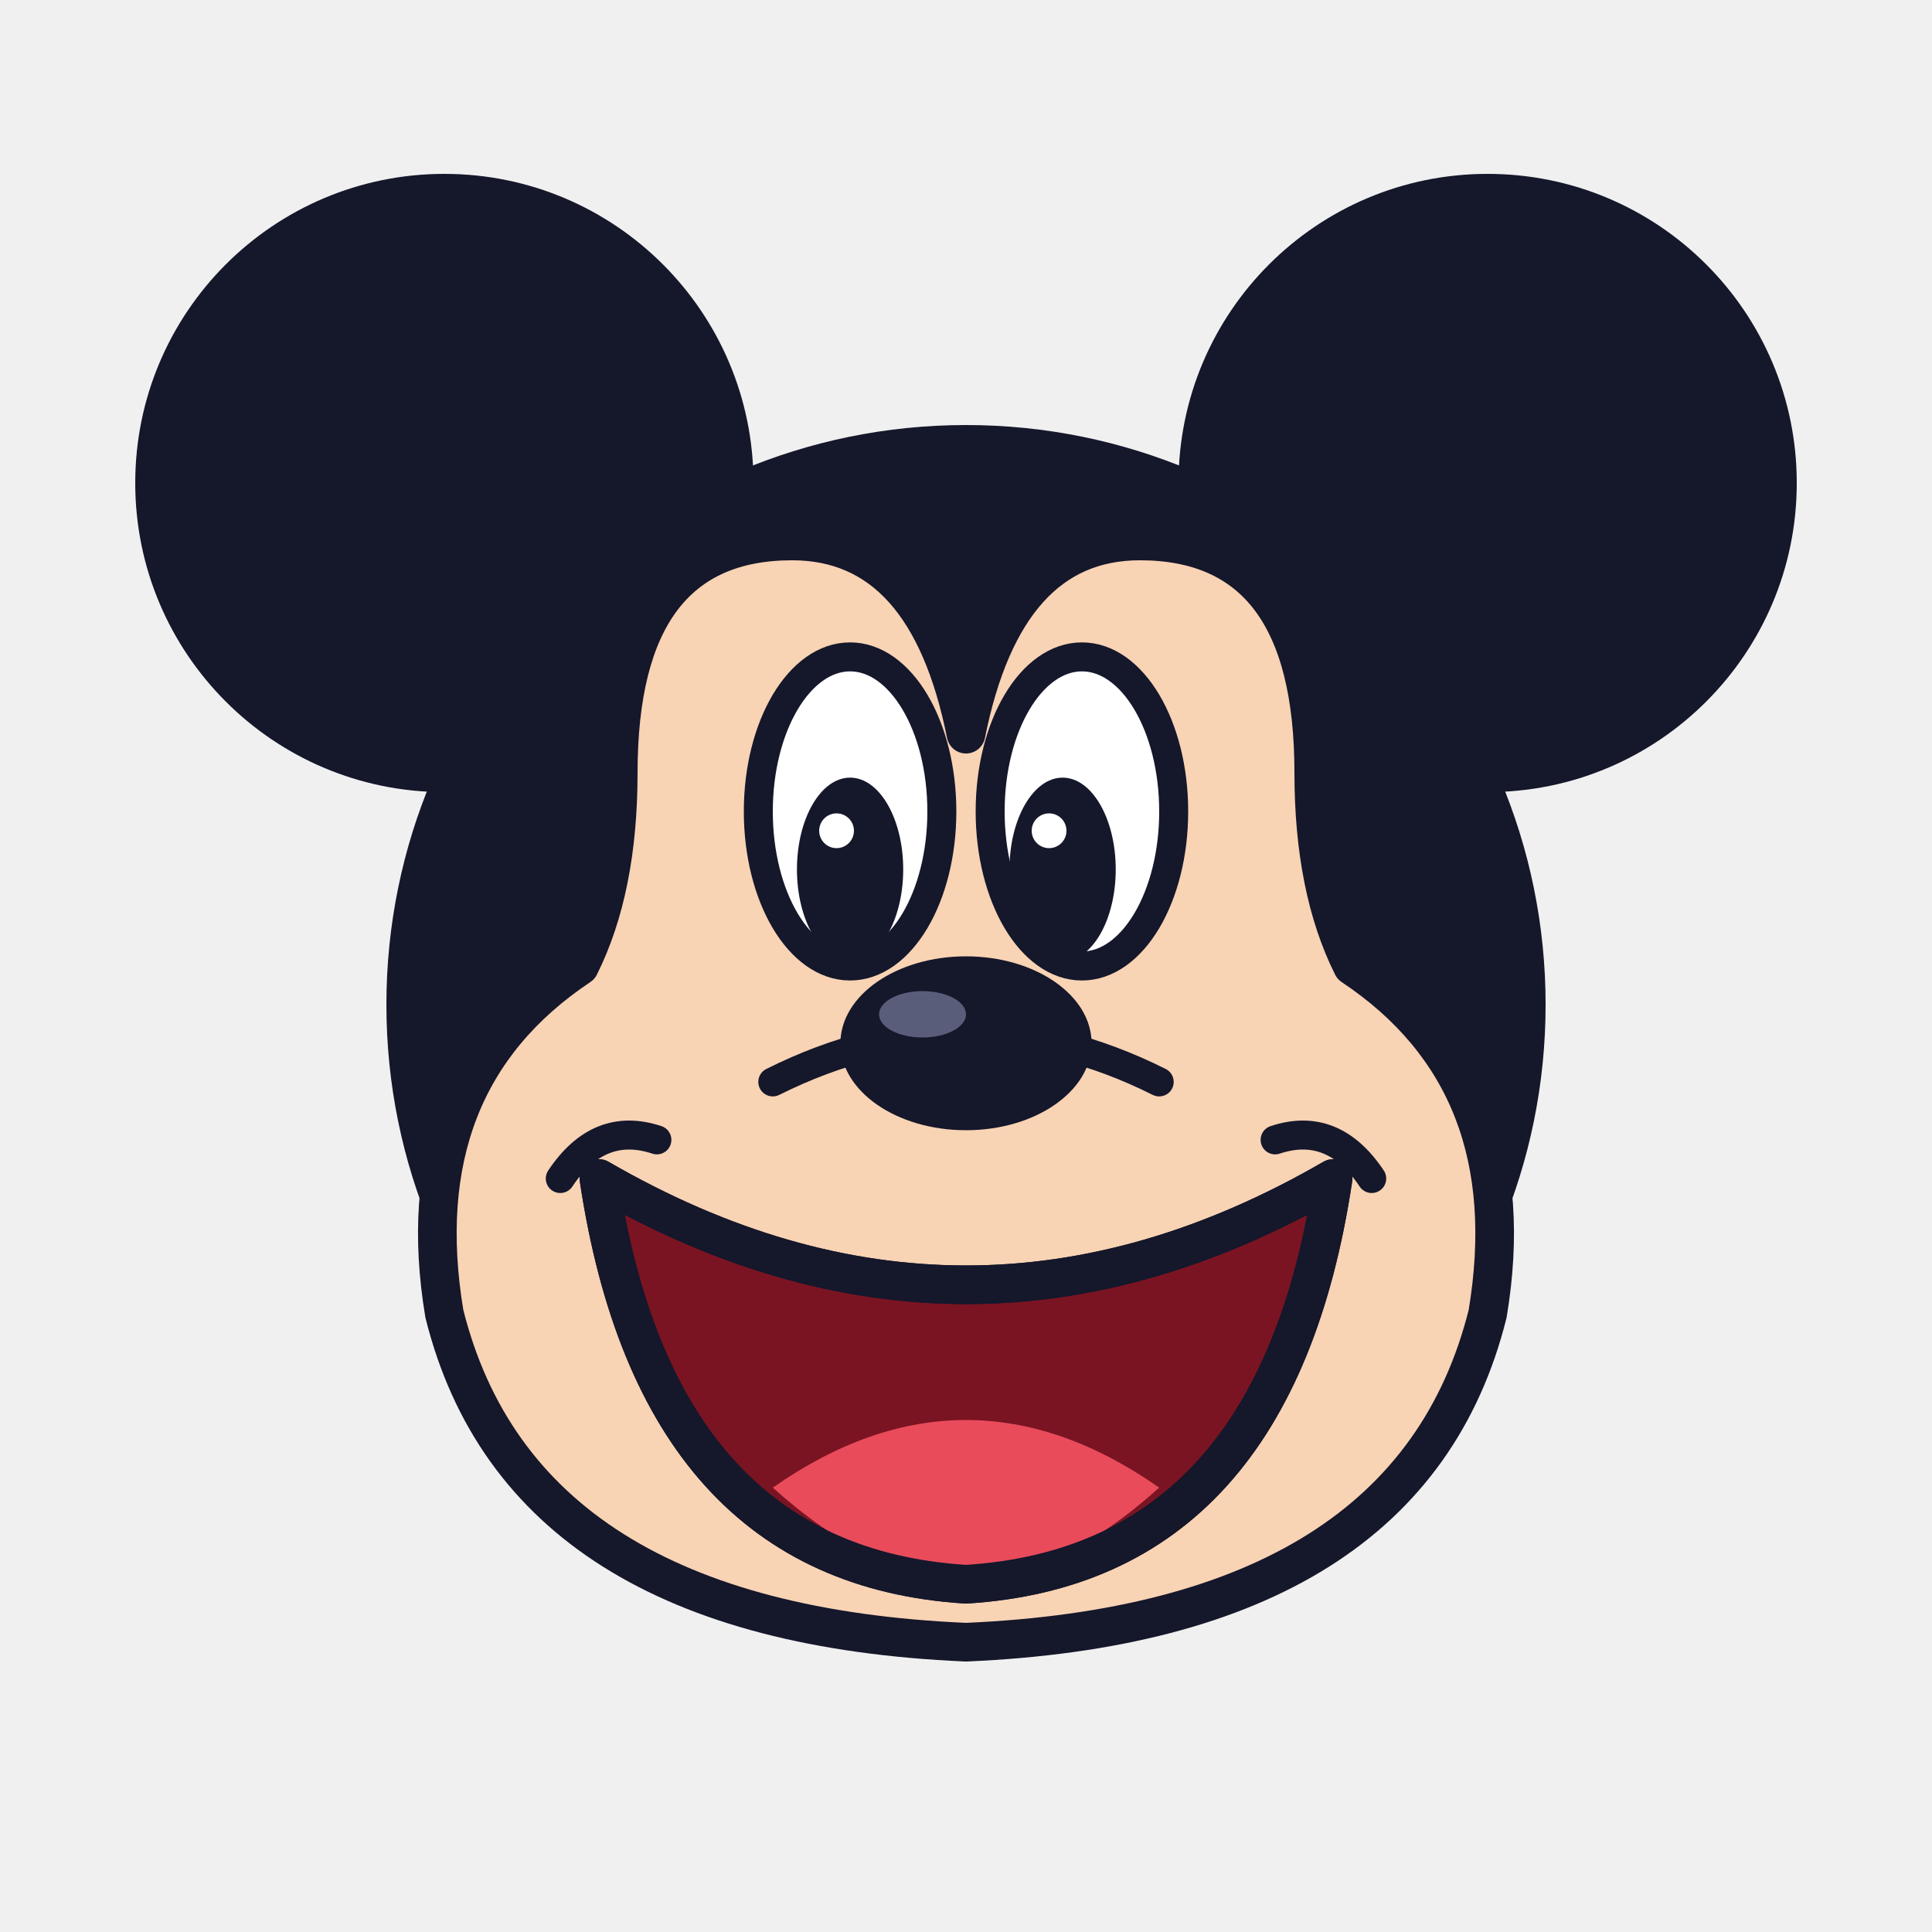
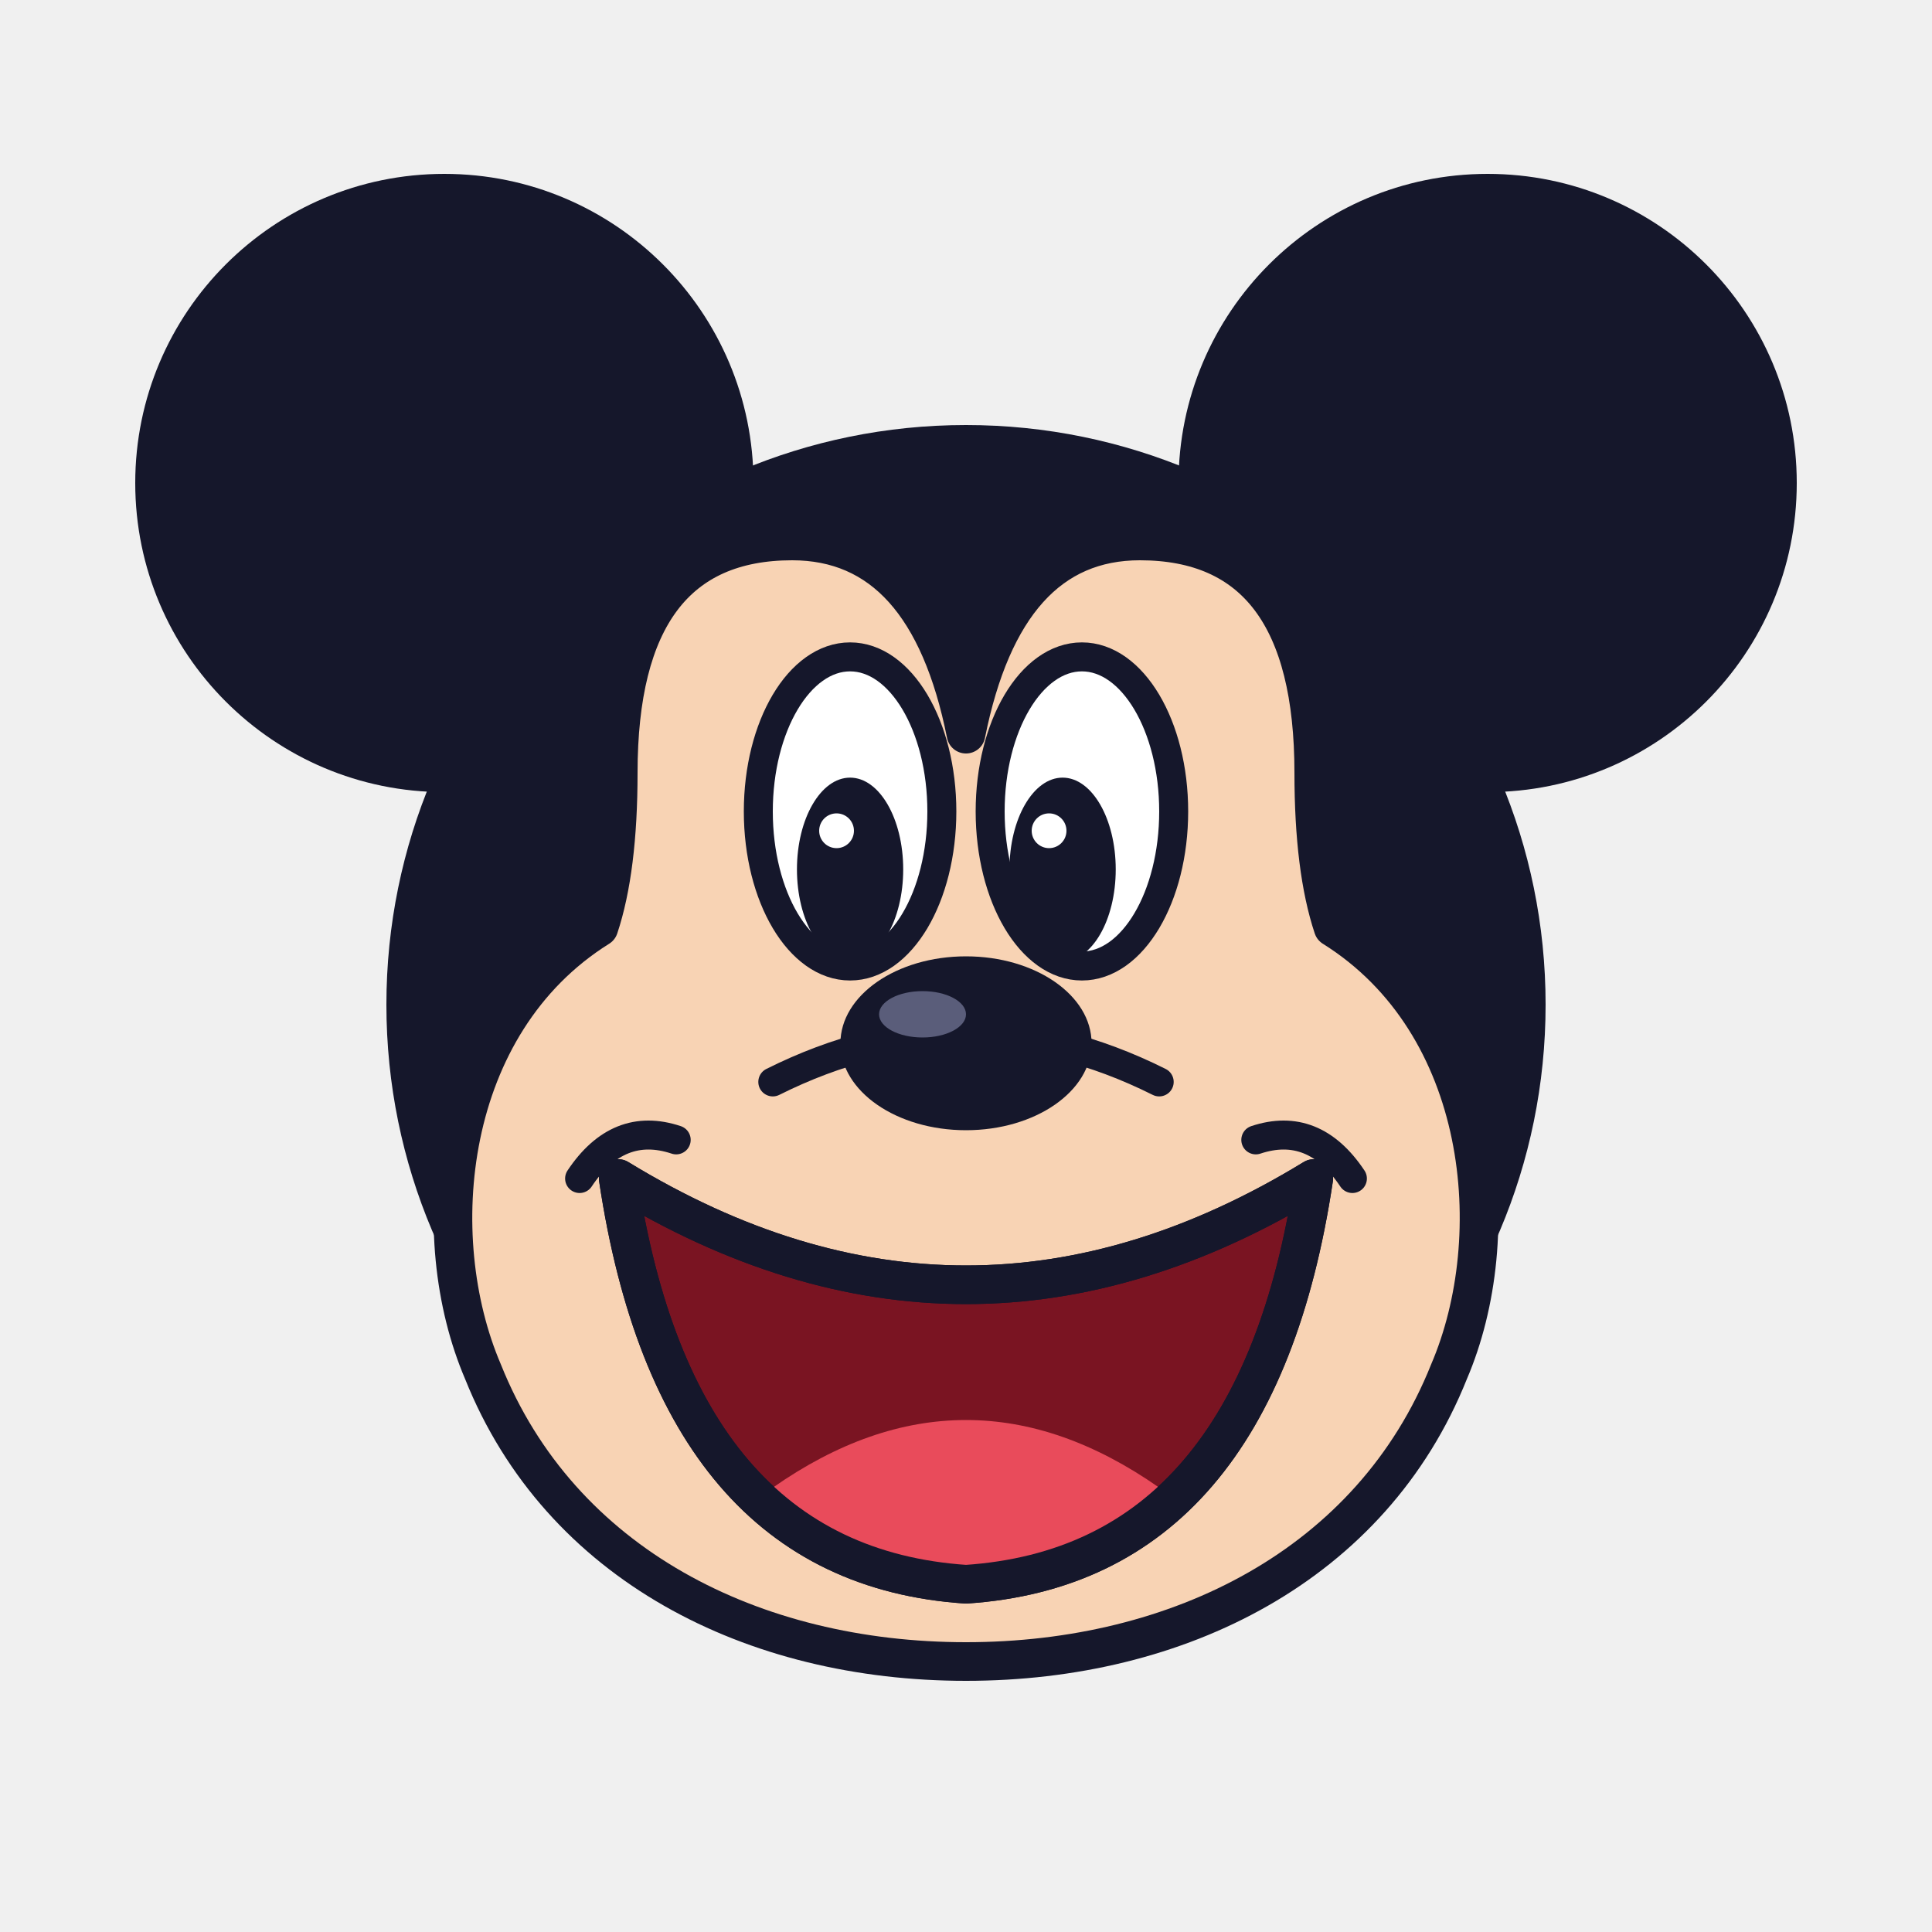
<svg xmlns="http://www.w3.org/2000/svg" viewBox="0 0 200 200" role="img" aria-label="Mickey Mouse">
  <circle cx="46" cy="50" r="32" fill="#15172B" />
  <circle cx="154" cy="50" r="32" fill="#15172B" />
  <circle cx="100" cy="104" r="60" fill="#15172B" />
-   <path d="M100 76 Q96 56 82 56 Q64 56 64 80 Q64 92 60 100 Q42 112 46 136 Q54 168 100 170 Q146 168 154 136 Q158 112 140 100 Q136 92 136 80 Q136 56 118 56 Q104 56 100 76Z" fill="#F8D3B4" stroke="#15172B" stroke-width="4" stroke-linejoin="round" stroke-linecap="round" />
+   <path d="M100 76 Q96 56 82 56 Q64 56 64 80 Q64 90 62 96 C46 106 44 128 50 142 C58 162 78 172 100 172 C122 172 142 162 150 142 C156 128 154 106 138 96 Q136 90 136 80 Q136 56 118 56 Q104 56 100 76Z" fill="#F8D3B4" stroke="#15172B" stroke-width="4" stroke-linejoin="round" stroke-linecap="round" />
  <ellipse cx="88" cy="84" rx="9.5" ry="16" fill="#fff" stroke="#15172B" stroke-width="3" stroke-linejoin="round" stroke-linecap="round" />
  <ellipse cx="112" cy="84" rx="9.5" ry="16" fill="#fff" stroke="#15172B" stroke-width="3" stroke-linejoin="round" stroke-linecap="round" />
  <ellipse cx="88" cy="90" rx="5.5" ry="9.5" fill="#15172B" />
  <ellipse cx="110" cy="90" rx="5.5" ry="9.5" fill="#15172B" />
  <circle cx="86.6" cy="86" r="1.8" fill="#fff" />
  <circle cx="108.6" cy="86" r="1.8" fill="#fff" />
  <path d="M80 112 Q100 102 120 112" fill="none" stroke="#15172B" stroke-linecap="round" stroke-linejoin="round" stroke-width="3" />
  <ellipse cx="100" cy="108" rx="13" ry="9" fill="#15172B" />
  <ellipse cx="95.5" cy="105" rx="4.5" ry="2.4" fill="#5a5d7a" />
-   <path d="M62 122 Q100 144 138 122 Q132 162 100 164 Q68 162 62 122Z" fill="#7A1422" stroke="#15172B" stroke-width="4" stroke-linejoin="round" stroke-linecap="round" />
+   <path d="M64 122 Q100 144 136 122 Q130 162 100 164 Q70 162 64 122Z" fill="#7A1422" stroke="#15172B" stroke-width="4" stroke-linejoin="round" stroke-linecap="round" />
  <path d="M80 154 Q100 140 120 154 Q110 163 100 164 Q90 163 80 154Z" fill="#E94B5B" />
-   <path d="M62 122 Q100 144 138 122 Q132 162 100 164 Q68 162 62 122Z" fill="none" stroke="#15172B" stroke-width="4" stroke-linejoin="round" stroke-linecap="round" />
-   <path d="M58 122 q4 -6 10 -4 M142 122 q-4 -6 -10 -4" fill="none" stroke="#15172B" stroke-linecap="round" stroke-linejoin="round" stroke-width="3" />
+   <path d="M64 122 Q100 144 136 122 Q130 162 100 164 Q70 162 64 122Z" fill="none" stroke="#15172B" stroke-width="4" stroke-linejoin="round" stroke-linecap="round" />
+   <path d="M60 122 q4 -6 10 -4 M140 122 q-4 -6 -10 -4" fill="none" stroke="#15172B" stroke-linecap="round" stroke-linejoin="round" stroke-width="3" />
</svg>
